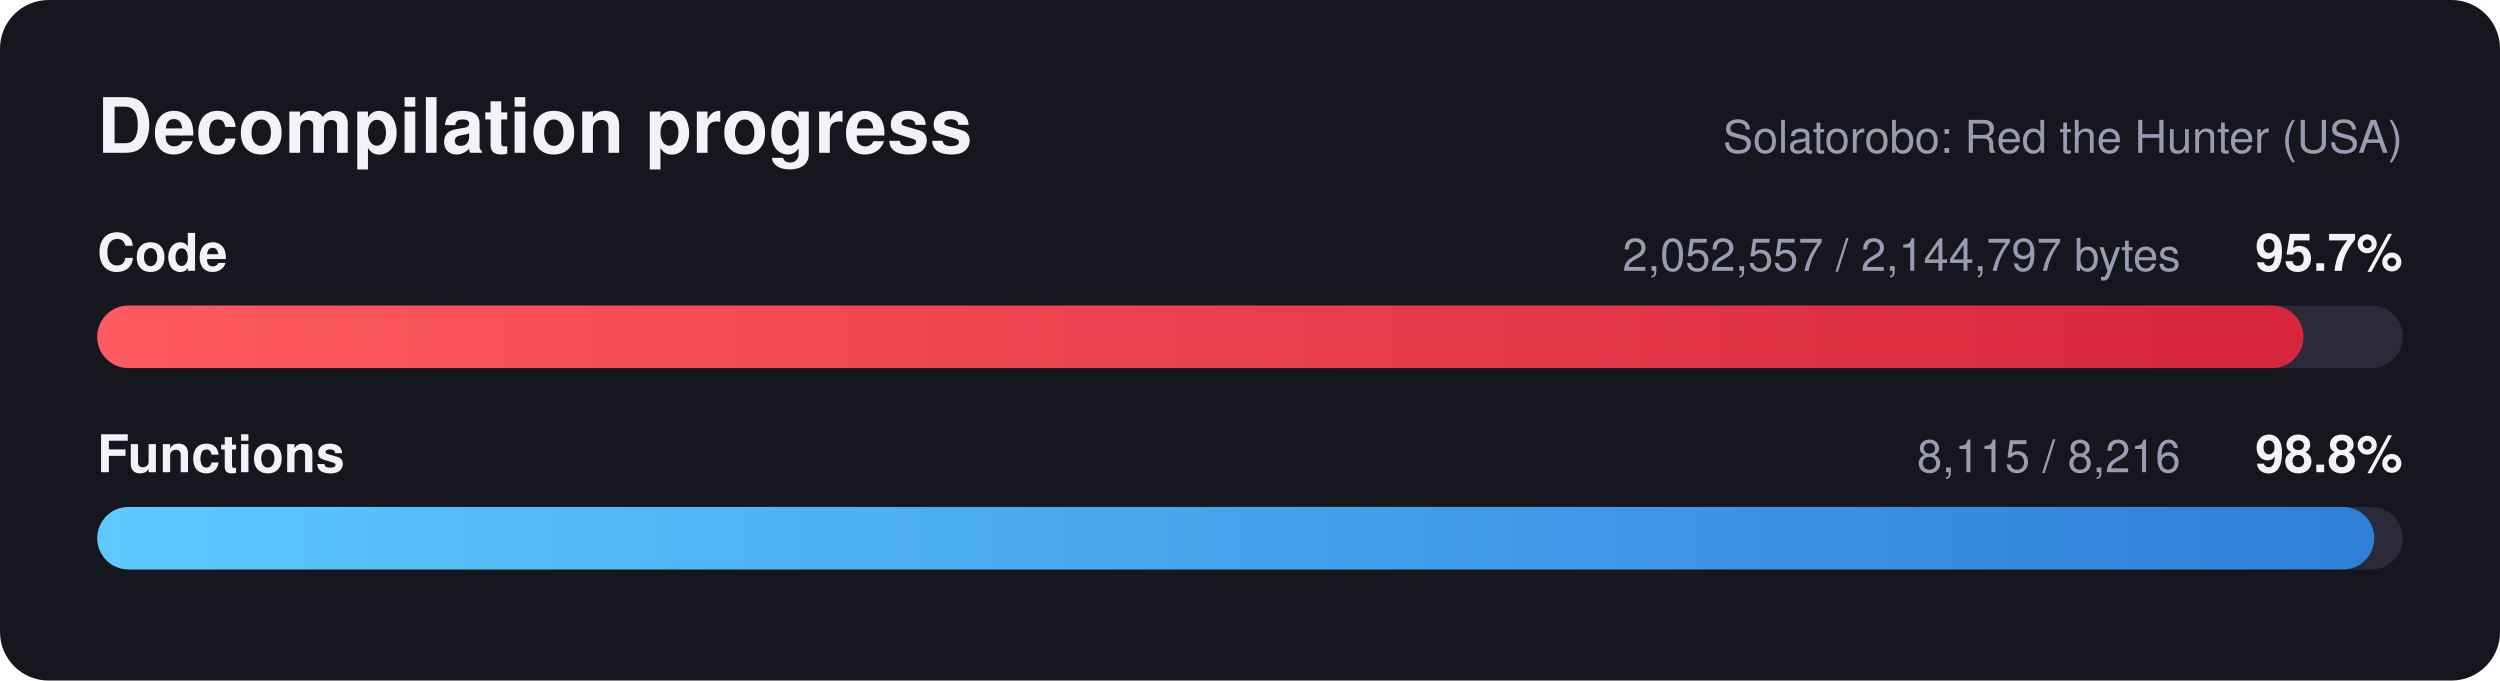
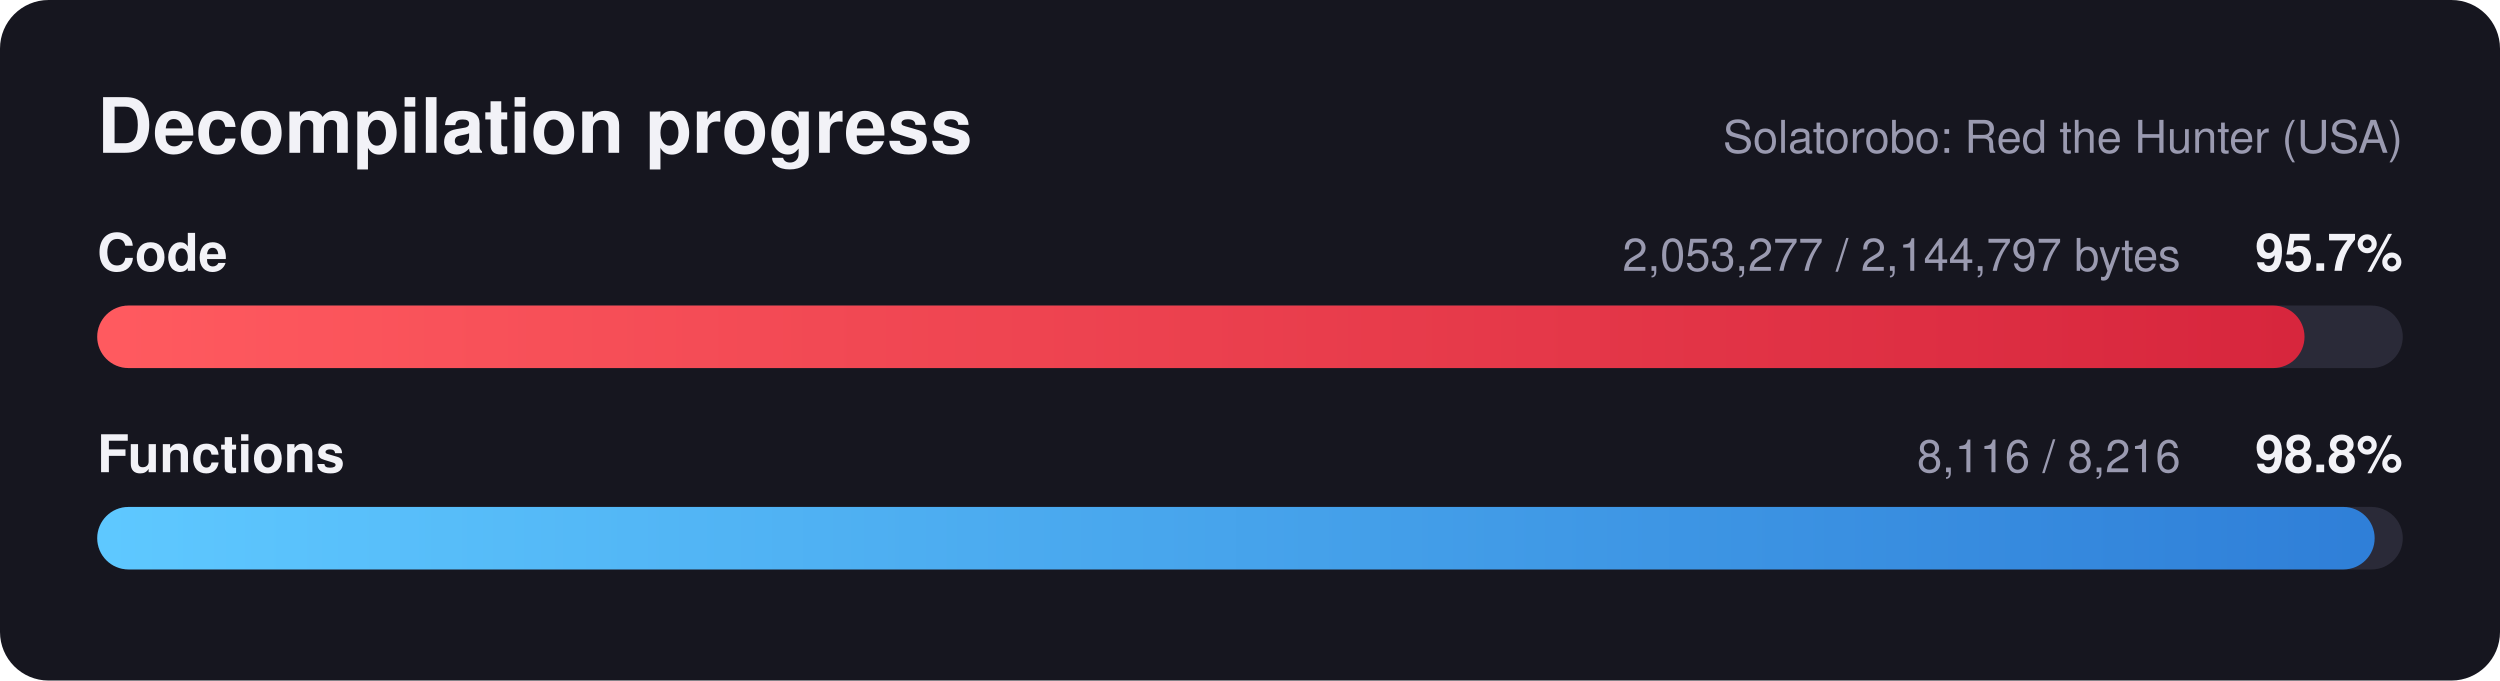
<svg xmlns="http://www.w3.org/2000/svg" width="720" height="196" viewBox="0 0 720 196" font-family="Segoe UI, Helvetica, Arial, sans-serif">
  <defs>
    <linearGradient id="red" x1="0" x2="1" y1="0" y2="0">
      <stop offset="0" stop-color="#ff5a5f" />
      <stop offset="1" stop-color="#d7263d" />
    </linearGradient>
    <linearGradient id="blue" x1="0" x2="1" y1="0" y2="0">
      <stop offset="0" stop-color="#5ec8ff" />
      <stop offset="1" stop-color="#2f7fd8" />
    </linearGradient>
  </defs>
  <rect width="720" height="196" rx="14" fill="#16161f" />
  <text x="28" y="44" fill="#f2f2f7" font-size="22" font-weight="700">Decompilation progress</text>
  <text x="692" y="44" fill="#9a9ab0" font-size="13" text-anchor="end">Solatorobo: Red the Hunter (USA)</text>
  <text x="28" y="78" fill="#f2f2f7" font-size="15" font-weight="600">Code</text>
  <text x="692" y="78" fill="#f2f2f7" font-size="15" font-weight="700" text-anchor="end">95.7%</text>
-   <text x="628" y="78" fill="#9a9ab0" font-size="13" text-anchor="end">2,052,557 / 2,144,797 bytes</text>
+   <text x="628" y="78" fill="#9a9ab0" font-size="13" text-anchor="end">2,053,277 / 2,144,797 bytes</text>
  <rect x="28" y="88" width="664" height="18" rx="9.0" fill="#2a2a38" />
-   <rect x="28" y="88" width="635.4" height="18" rx="9.0" fill="url(#red)" />
+   <rect x="28" y="88" width="635.7" height="18" rx="9.0" fill="url(#red)" />
  <text x="28" y="136" fill="#f2f2f7" font-size="15" font-weight="600">Functions</text>
  <text x="692" y="136" fill="#f2f2f7" font-size="15" font-weight="700" text-anchor="end">98.8%</text>
-   <text x="628" y="136" fill="#9a9ab0" font-size="13" text-anchor="end">8,115 / 8,216</text>
+   <text x="628" y="136" fill="#9a9ab0" font-size="13" text-anchor="end">8,116 / 8,216</text>
  <rect x="28" y="146" width="664" height="18" rx="9.0" fill="#2a2a38" />
-   <rect x="28" y="146" width="655.8" height="18" rx="9.0" fill="url(#blue)" />
+   <rect x="28" y="146" width="655.9" height="18" rx="9.0" fill="url(#blue)" />
</svg>
